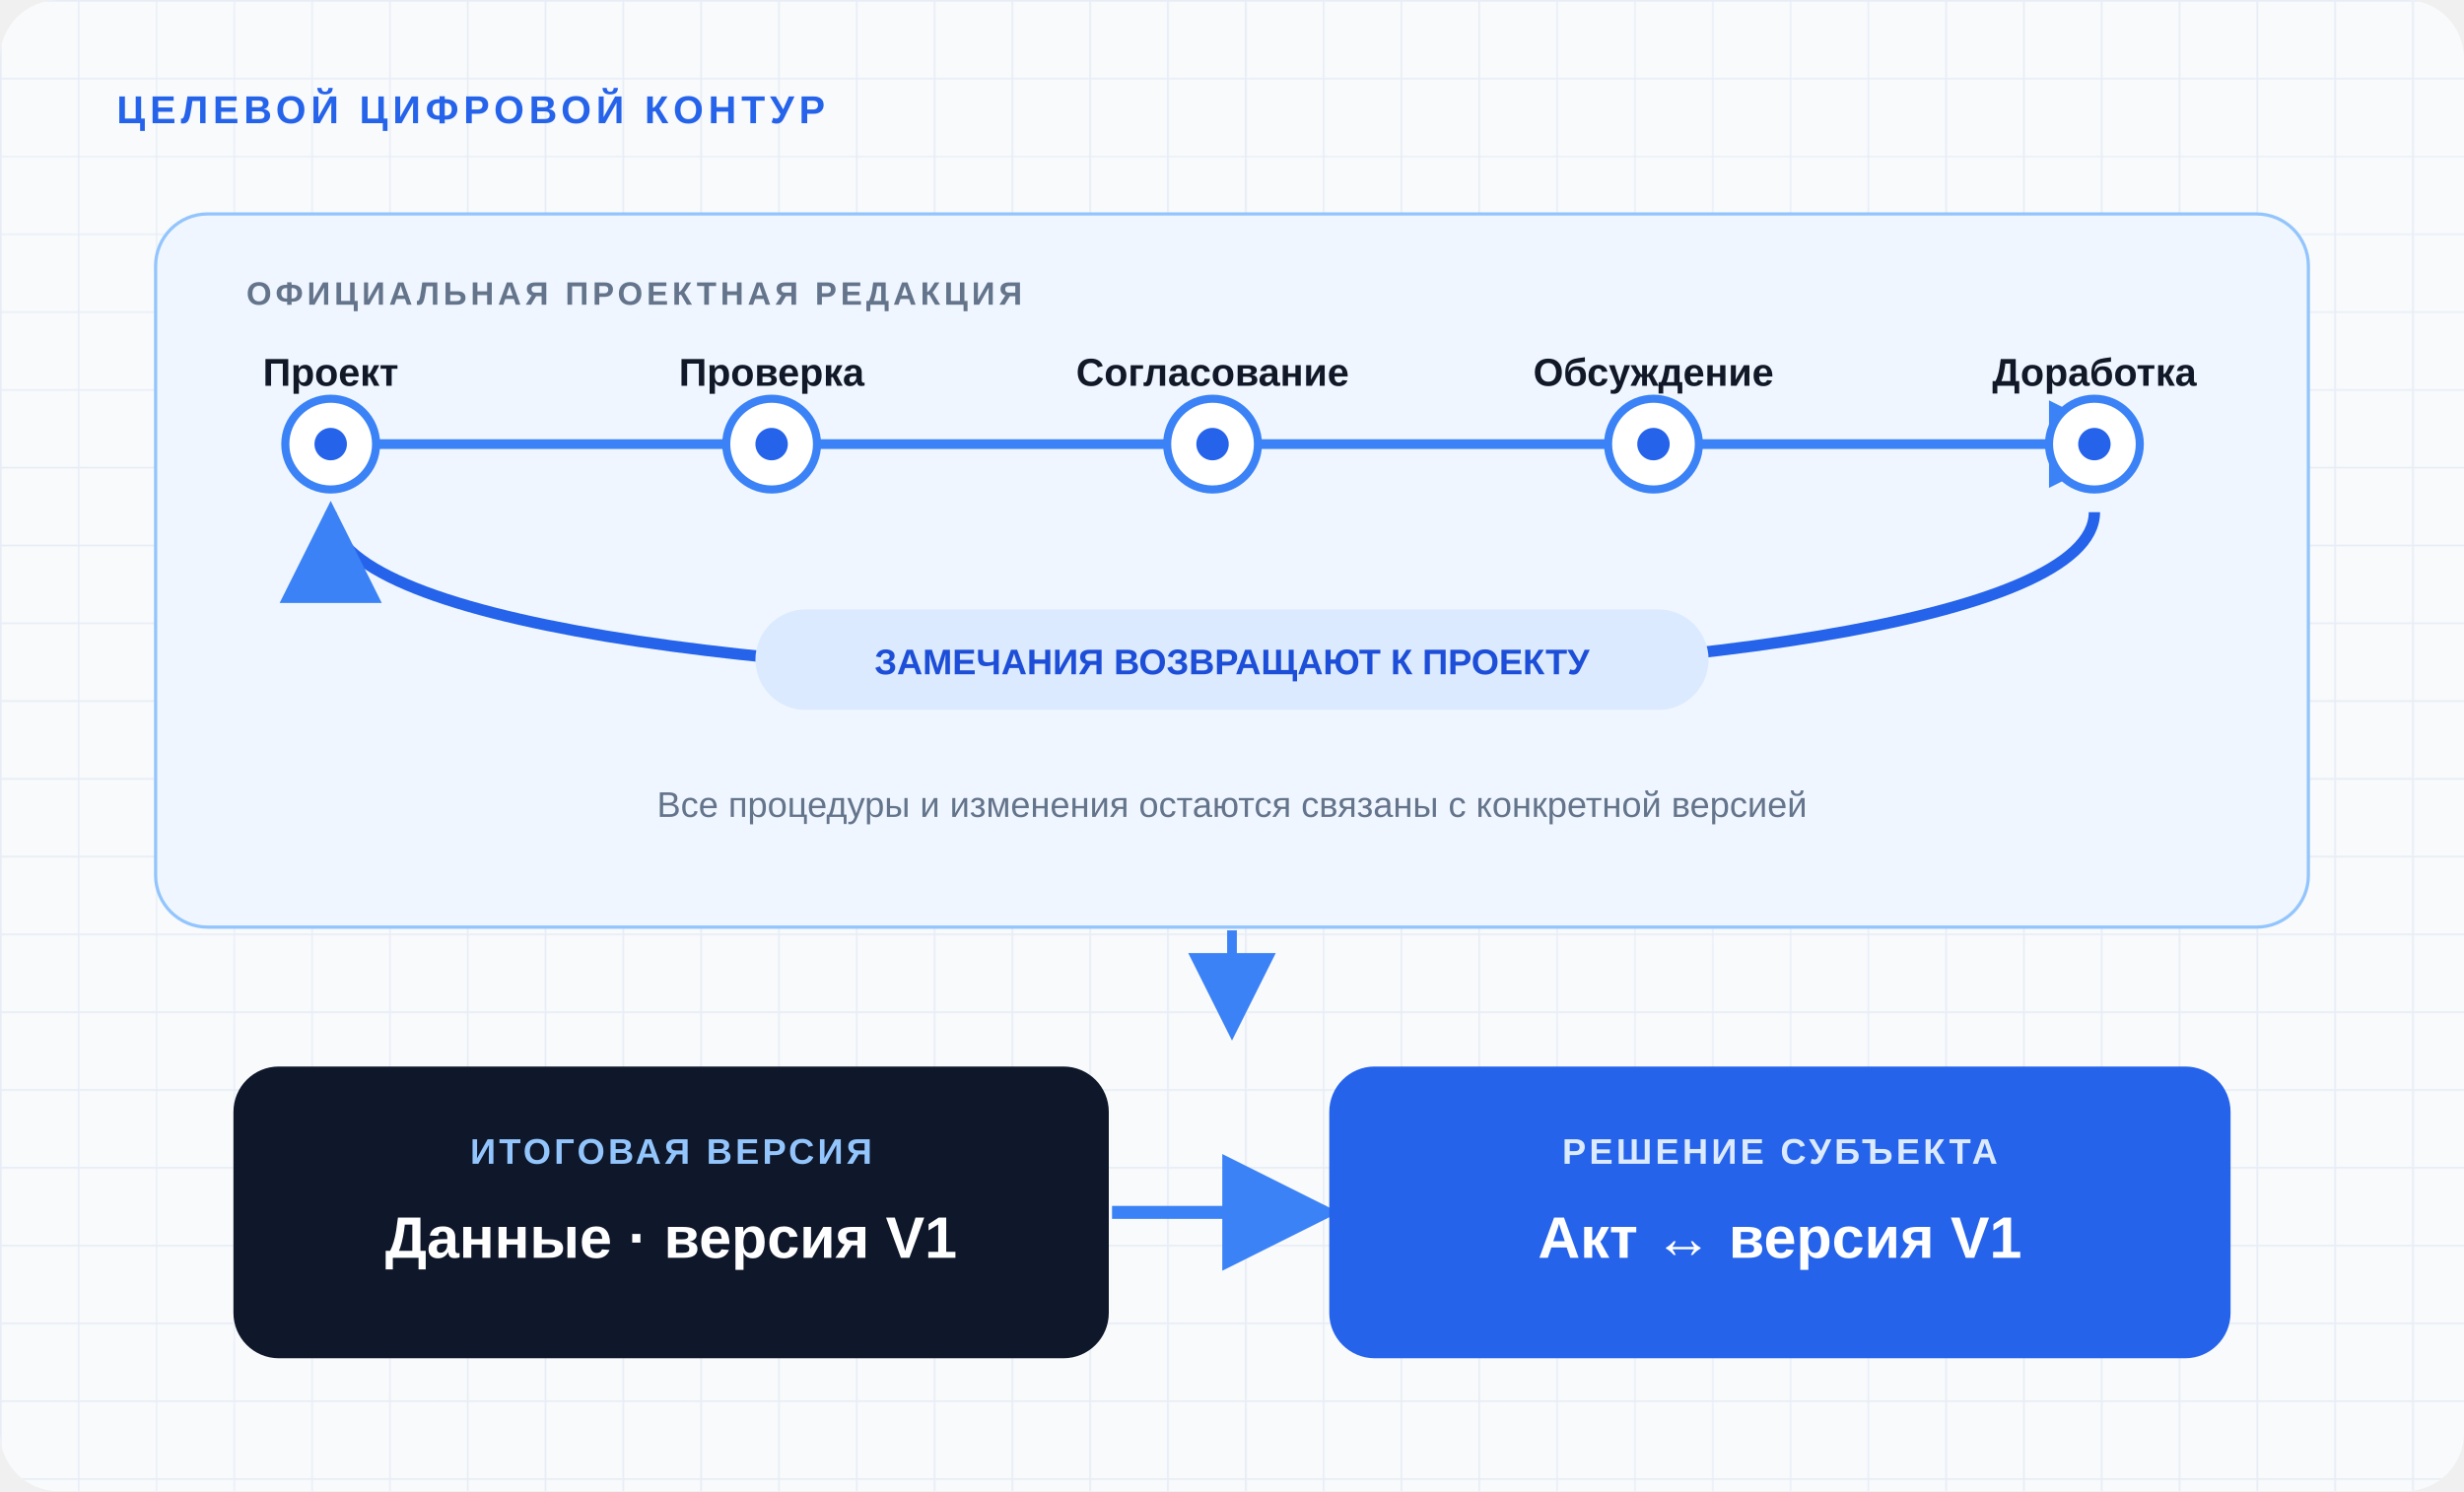
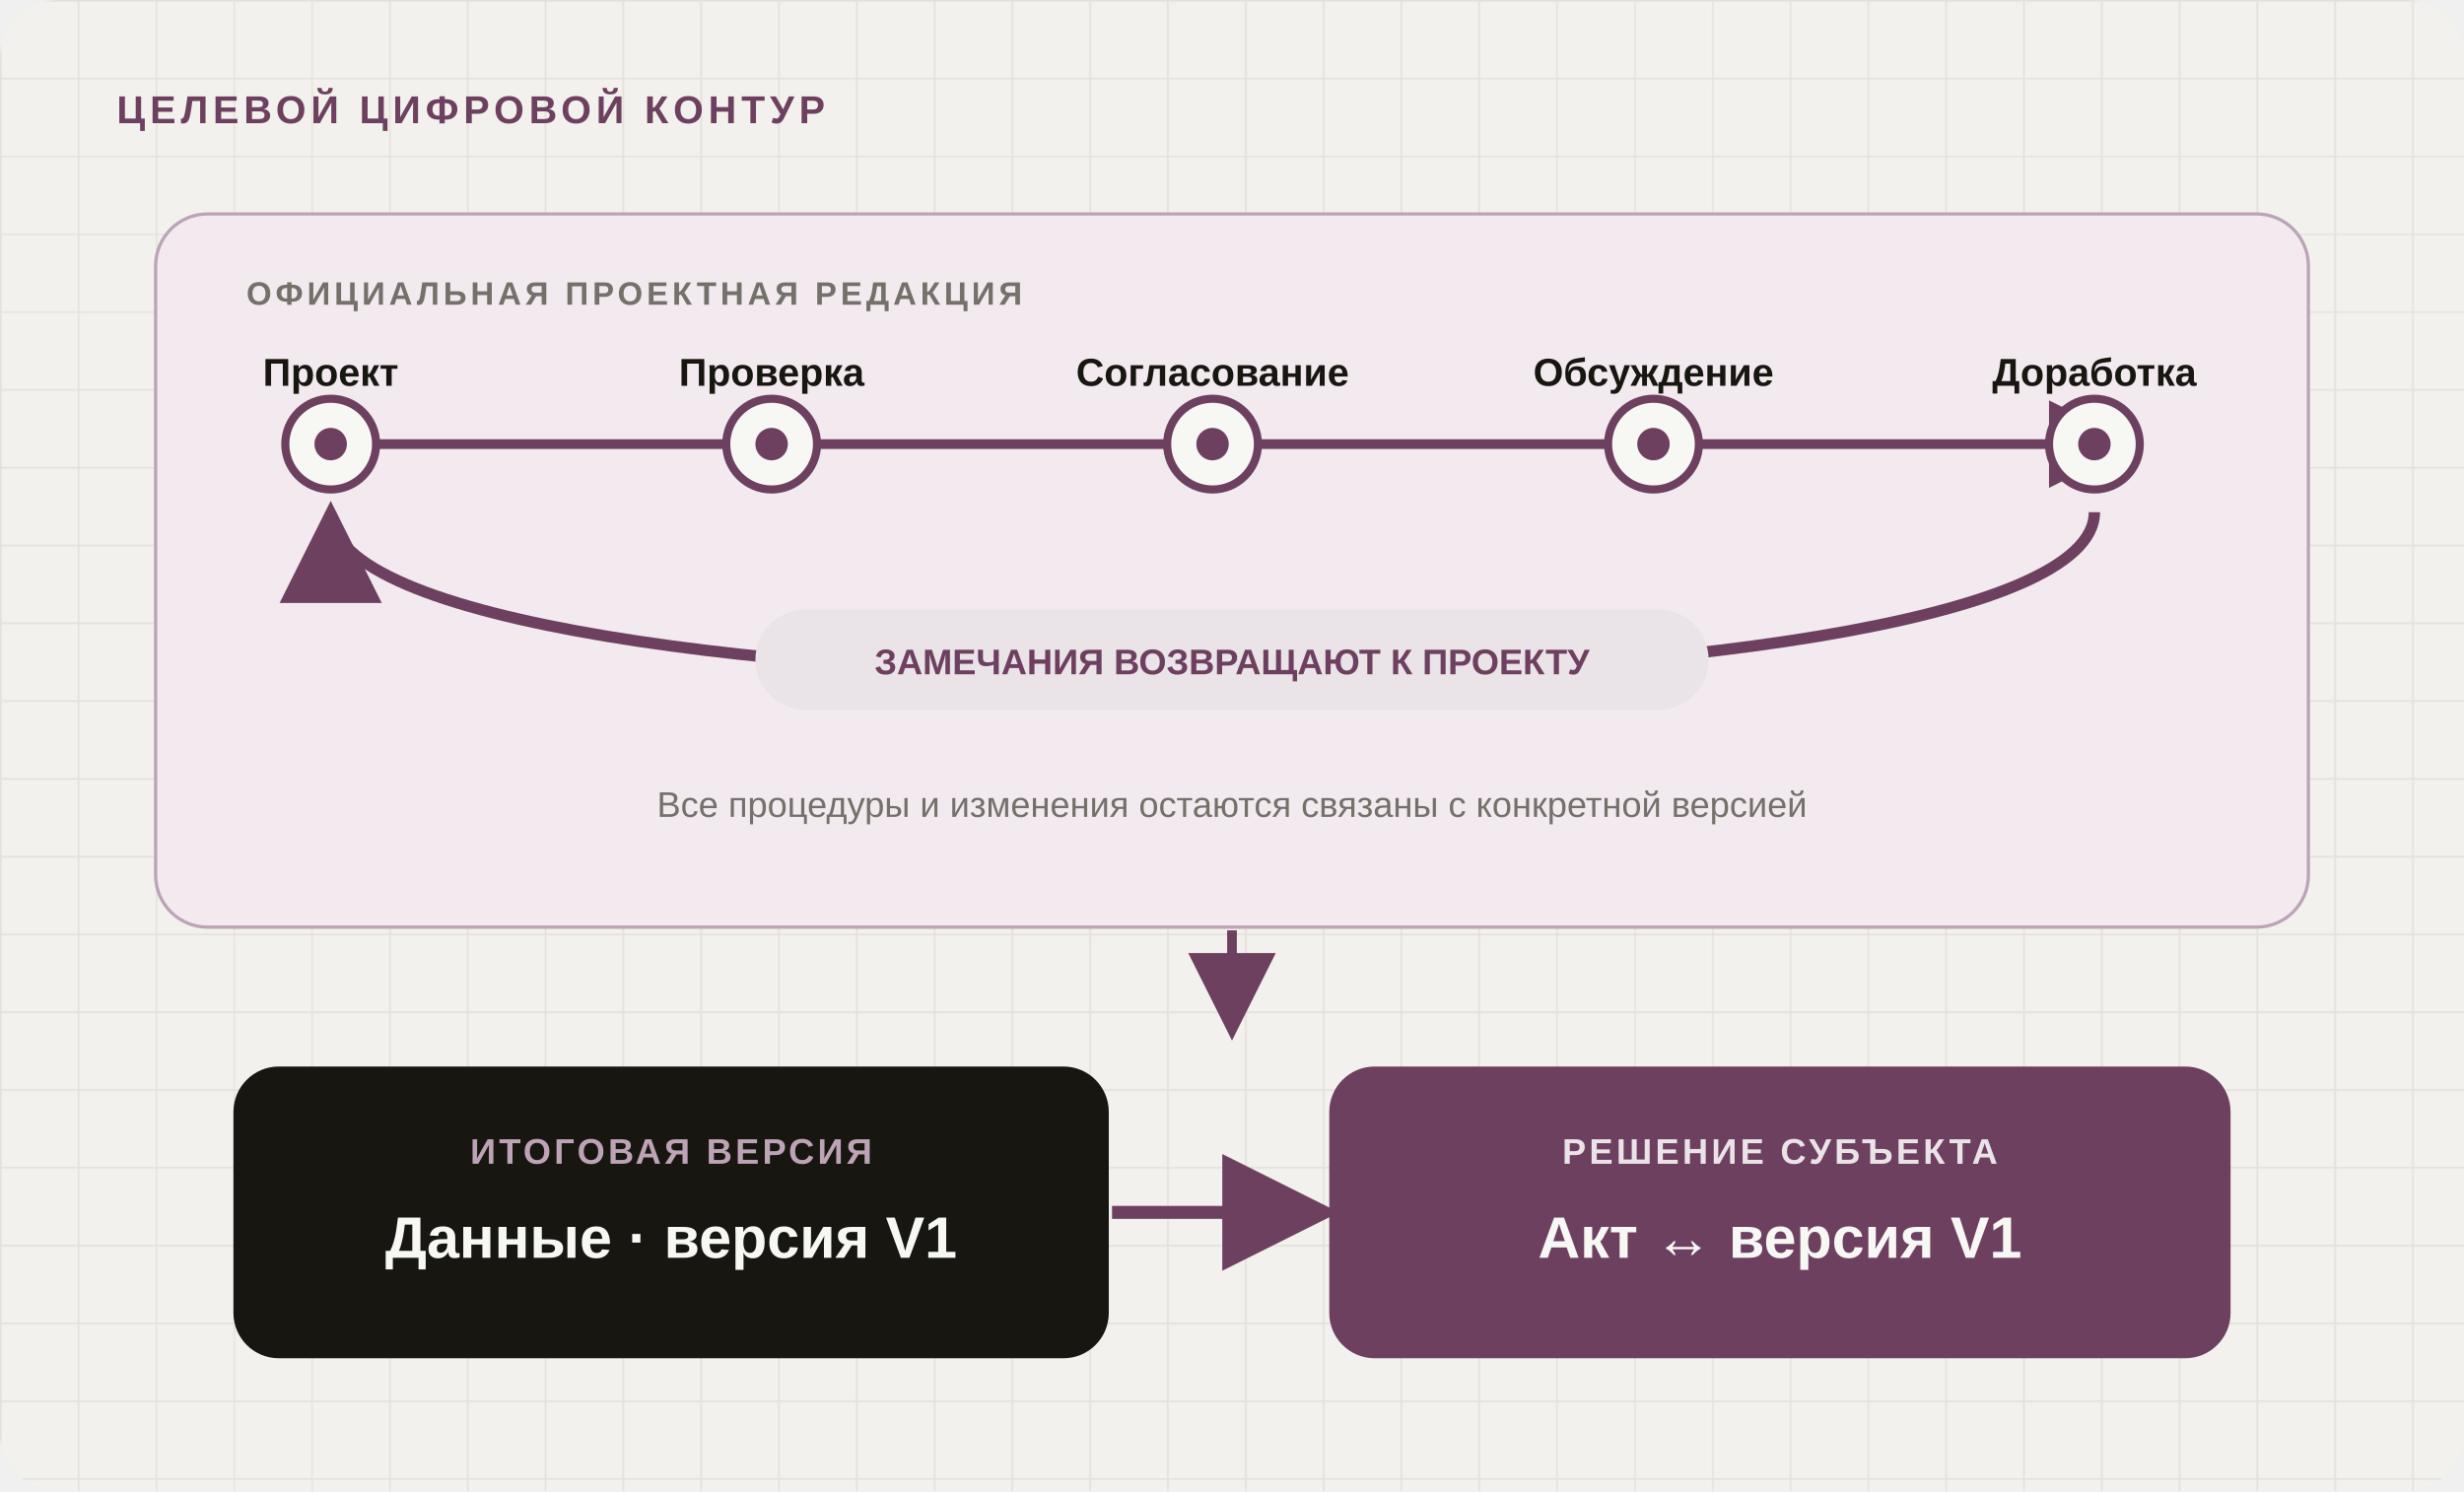
<svg xmlns="http://www.w3.org/2000/svg" width="760" height="460" viewBox="0 0 760 460" role="img" aria-labelledby="title desc">
  <defs>
    <pattern id="grid" width="24" height="24" patternUnits="userSpaceOnUse">
-       <path d="M24 0H0V24" fill="none" stroke="#E8EDF5" />
+       <path d="M24 0H0V24" fill="none" stroke="#E5E1DA" />
    </pattern>
    <marker id="arr" markerWidth="9" markerHeight="9" refX="8" refY="4.5" orient="auto">
-       <path d="M0 0l9 4.5L0 9z" fill="#3B82F6" />
+       <path d="M0 0l9 4.5L0 9z" fill="#6E405F" />
    </marker>
  </defs>
-   <rect width="760" height="460" rx="18" fill="#F8FAFC" />
+   <rect width="760" height="460" rx="18" fill="#F2F1ED" />
  <rect width="760" height="460" rx="18" fill="url(#grid)" />
  <g font-family="Arial,Helvetica,sans-serif">
-     <text x="36" y="38" fill="#2563EB" font-size="12" font-weight="700" letter-spacing="1.5">ЦЕЛЕВОЙ ЦИФРОВОЙ КОНТУР</text>
-     <rect x="48" y="66" width="664" height="220" rx="16" fill="#EFF6FF" stroke="#93C5FD" />
-     <text x="76" y="94" fill="#64748B" font-size="10" font-weight="700" letter-spacing="1.2">ОФИЦИАЛЬНАЯ ПРОЕКТНАЯ РЕДАКЦИЯ</text>
-     <path d="M94 137h562" fill="none" stroke="#3B82F6" stroke-width="3" marker-end="url(#arr)" />
-     <g fill="#FFF" stroke="#3B82F6" stroke-width="2.5">
+     <text x="36" y="38" fill="#6E405F" font-size="12" font-weight="700" letter-spacing="1.5">ЦЕЛЕВОЙ ЦИФРОВОЙ КОНТУР</text>
+     <rect x="48" y="66" width="664" height="220" rx="16" fill="#F2EAEF" stroke="#BCA3B5" />
+     <text x="76" y="94" fill="#74706A" font-size="10" font-weight="700" letter-spacing="1.2">ОФИЦИАЛЬНАЯ ПРОЕКТНАЯ РЕДАКЦИЯ</text>
+     <path d="M94 137h562" fill="none" stroke="#6E405F" stroke-width="3" marker-end="url(#arr)" />
+     <g fill="#F7F7F4" stroke="#6E405F" stroke-width="2.5">
      <circle cx="102" cy="137" r="14" />
      <circle cx="238" cy="137" r="14" />
      <circle cx="374" cy="137" r="14" />
      <circle cx="510" cy="137" r="14" />
      <circle cx="646" cy="137" r="14" />
    </g>
-     <g fill="#2563EB">
+     <g fill="#6E405F">
      <circle cx="102" cy="137" r="5" />
      <circle cx="238" cy="137" r="5" />
      <circle cx="374" cy="137" r="5" />
      <circle cx="510" cy="137" r="5" />
      <circle cx="646" cy="137" r="5" />
    </g>
-     <g fill="#111827" font-size="12" font-weight="700" text-anchor="middle">
+     <g fill="#171610" font-size="12" font-weight="700" text-anchor="middle">
      <text x="102" y="119">Проект</text>
      <text x="238" y="119">Проверка</text>
      <text x="374" y="119">Согласование</text>
      <text x="510" y="119">Обсуждение</text>
      <text x="646" y="119">Доработка</text>
    </g>
-     <path d="M646 158C646 226 102 226 102 158" fill="none" stroke="#2563EB" stroke-width="3.5" marker-end="url(#arr)" />
-     <rect x="233" y="188" width="294" height="31" rx="15.5" fill="#DBEAFE" />
-     <text x="380" y="208" text-anchor="middle" fill="#1D4ED8" font-size="11" font-weight="700">ЗАМЕЧАНИЯ ВОЗВРАЩАЮТ К ПРОЕКТУ</text>
-     <text x="380" y="252" text-anchor="middle" fill="#64748B" font-size="11">Все процедуры и изменения остаются связаны с конкретной версией</text>
-     <path d="M380 287v31" stroke="#3B82F6" stroke-width="3" marker-end="url(#arr)" />
-     <rect x="72" y="329" width="270" height="90" rx="14" fill="#0F172A" />
-     <text x="207" y="359" text-anchor="middle" fill="#93C5FD" font-size="11" font-weight="700" letter-spacing="1">ИТОГОВАЯ ВЕРСИЯ</text>
-     <text x="207" y="388" text-anchor="middle" fill="#FFF" font-size="18" font-weight="700">Данные · версия V1</text>
-     <path d="M343 374h66" stroke="#3B82F6" stroke-width="4" marker-end="url(#arr)" />
-     <rect x="410" y="329" width="278" height="90" rx="14" fill="#2563EB" />
-     <text x="549" y="359" text-anchor="middle" fill="#DBEAFE" font-size="11" font-weight="700" letter-spacing="1">РЕШЕНИЕ СУБЪЕКТА</text>
-     <text x="549" y="388" text-anchor="middle" fill="#FFF" font-size="18" font-weight="700">Акт ↔ версия V1</text>
+     <path d="M646 158C646 226 102 226 102 158" fill="none" stroke="#6E405F" stroke-width="3.5" marker-end="url(#arr)" />
+     <rect x="233" y="188" width="294" height="31" rx="15.5" fill="#EAE3E8" />
+     <text x="380" y="208" text-anchor="middle" fill="#6E405F" font-size="11" font-weight="700">ЗАМЕЧАНИЯ ВОЗВРАЩАЮТ К ПРОЕКТУ</text>
+     <text x="380" y="252" text-anchor="middle" fill="#74706A" font-size="11">Все процедуры и изменения остаются связаны с конкретной версией</text>
+     <path d="M380 287v31" stroke="#6E405F" stroke-width="3" marker-end="url(#arr)" />
+     <rect x="72" y="329" width="270" height="90" rx="14" fill="#171610" />
+     <text x="207" y="359" text-anchor="middle" fill="#BCA3B5" font-size="11" font-weight="700" letter-spacing="1">ИТОГОВАЯ ВЕРСИЯ</text>
+     <text x="207" y="388" text-anchor="middle" fill="#F7F7F4" font-size="18" font-weight="700">Данные · версия V1</text>
+     <path d="M343 374h66" stroke="#6E405F" stroke-width="4" marker-end="url(#arr)" />
+     <rect x="410" y="329" width="278" height="90" rx="14" fill="#6E405F" />
+     <text x="549" y="359" text-anchor="middle" fill="#EAE3E8" font-size="11" font-weight="700" letter-spacing="1">РЕШЕНИЕ СУБЪЕКТА</text>
+     <text x="549" y="388" text-anchor="middle" fill="#F7F7F4" font-size="18" font-weight="700">Акт ↔ версия V1</text>
  </g>
</svg>
